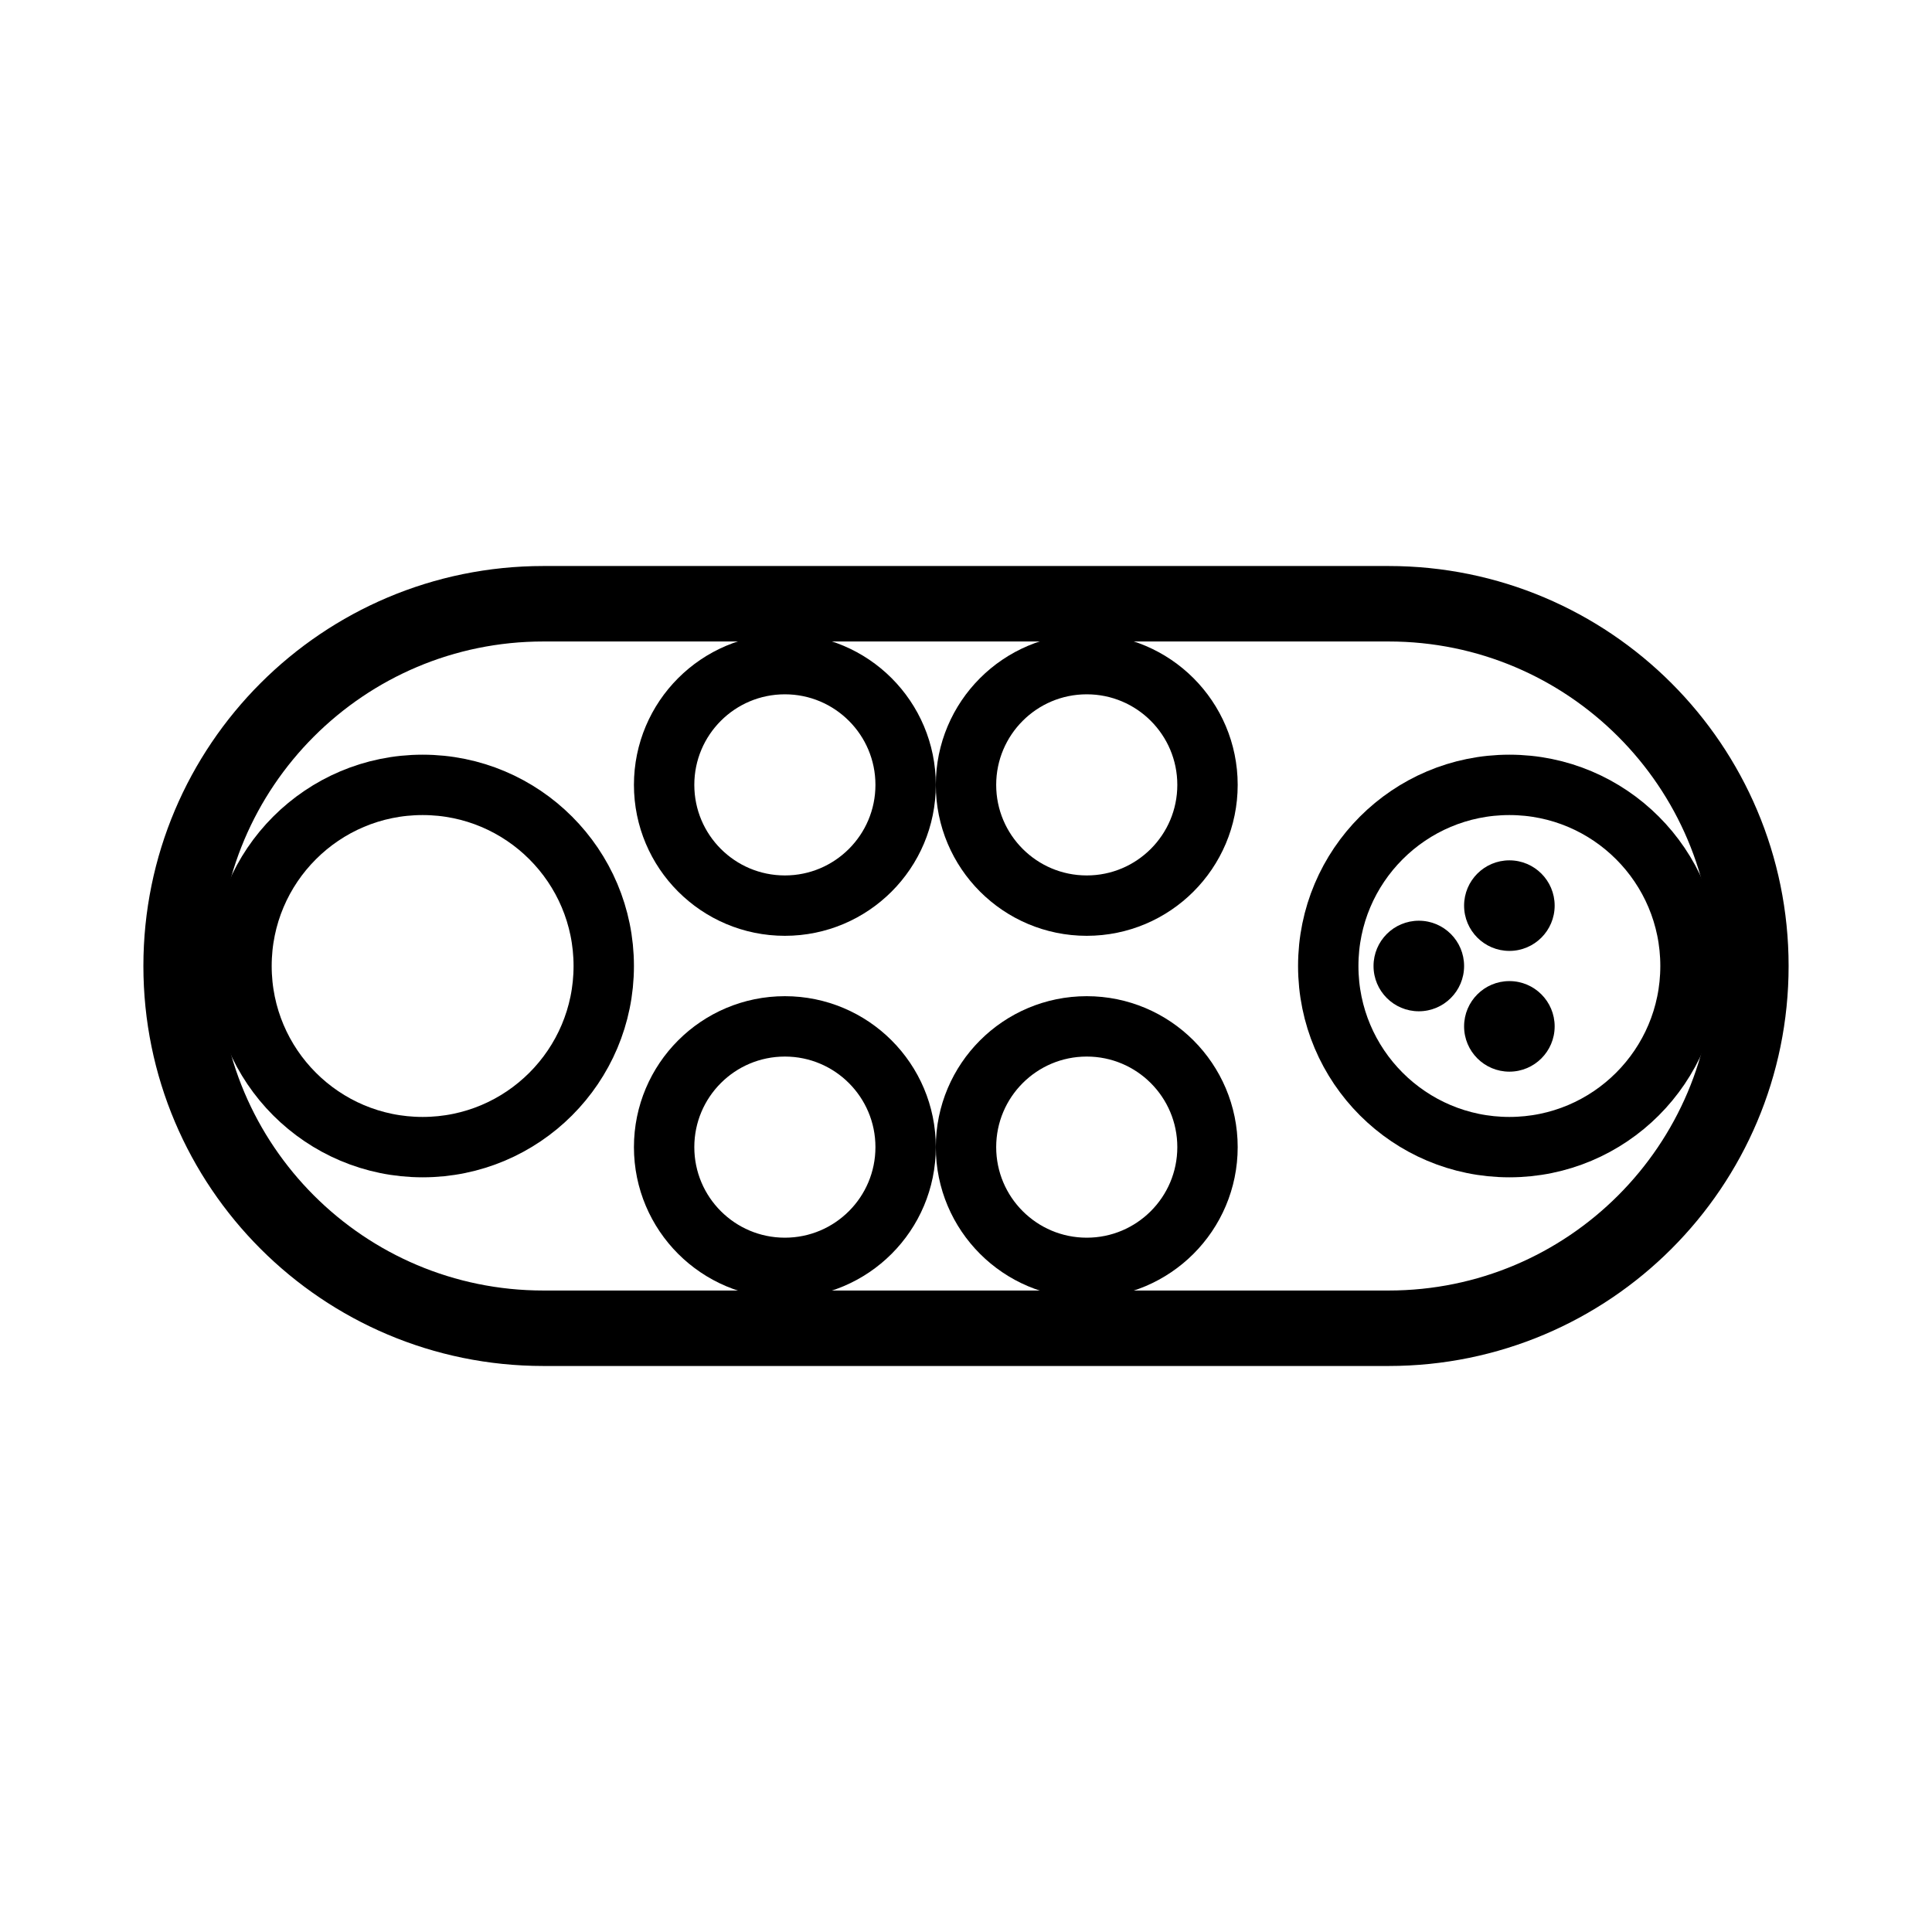
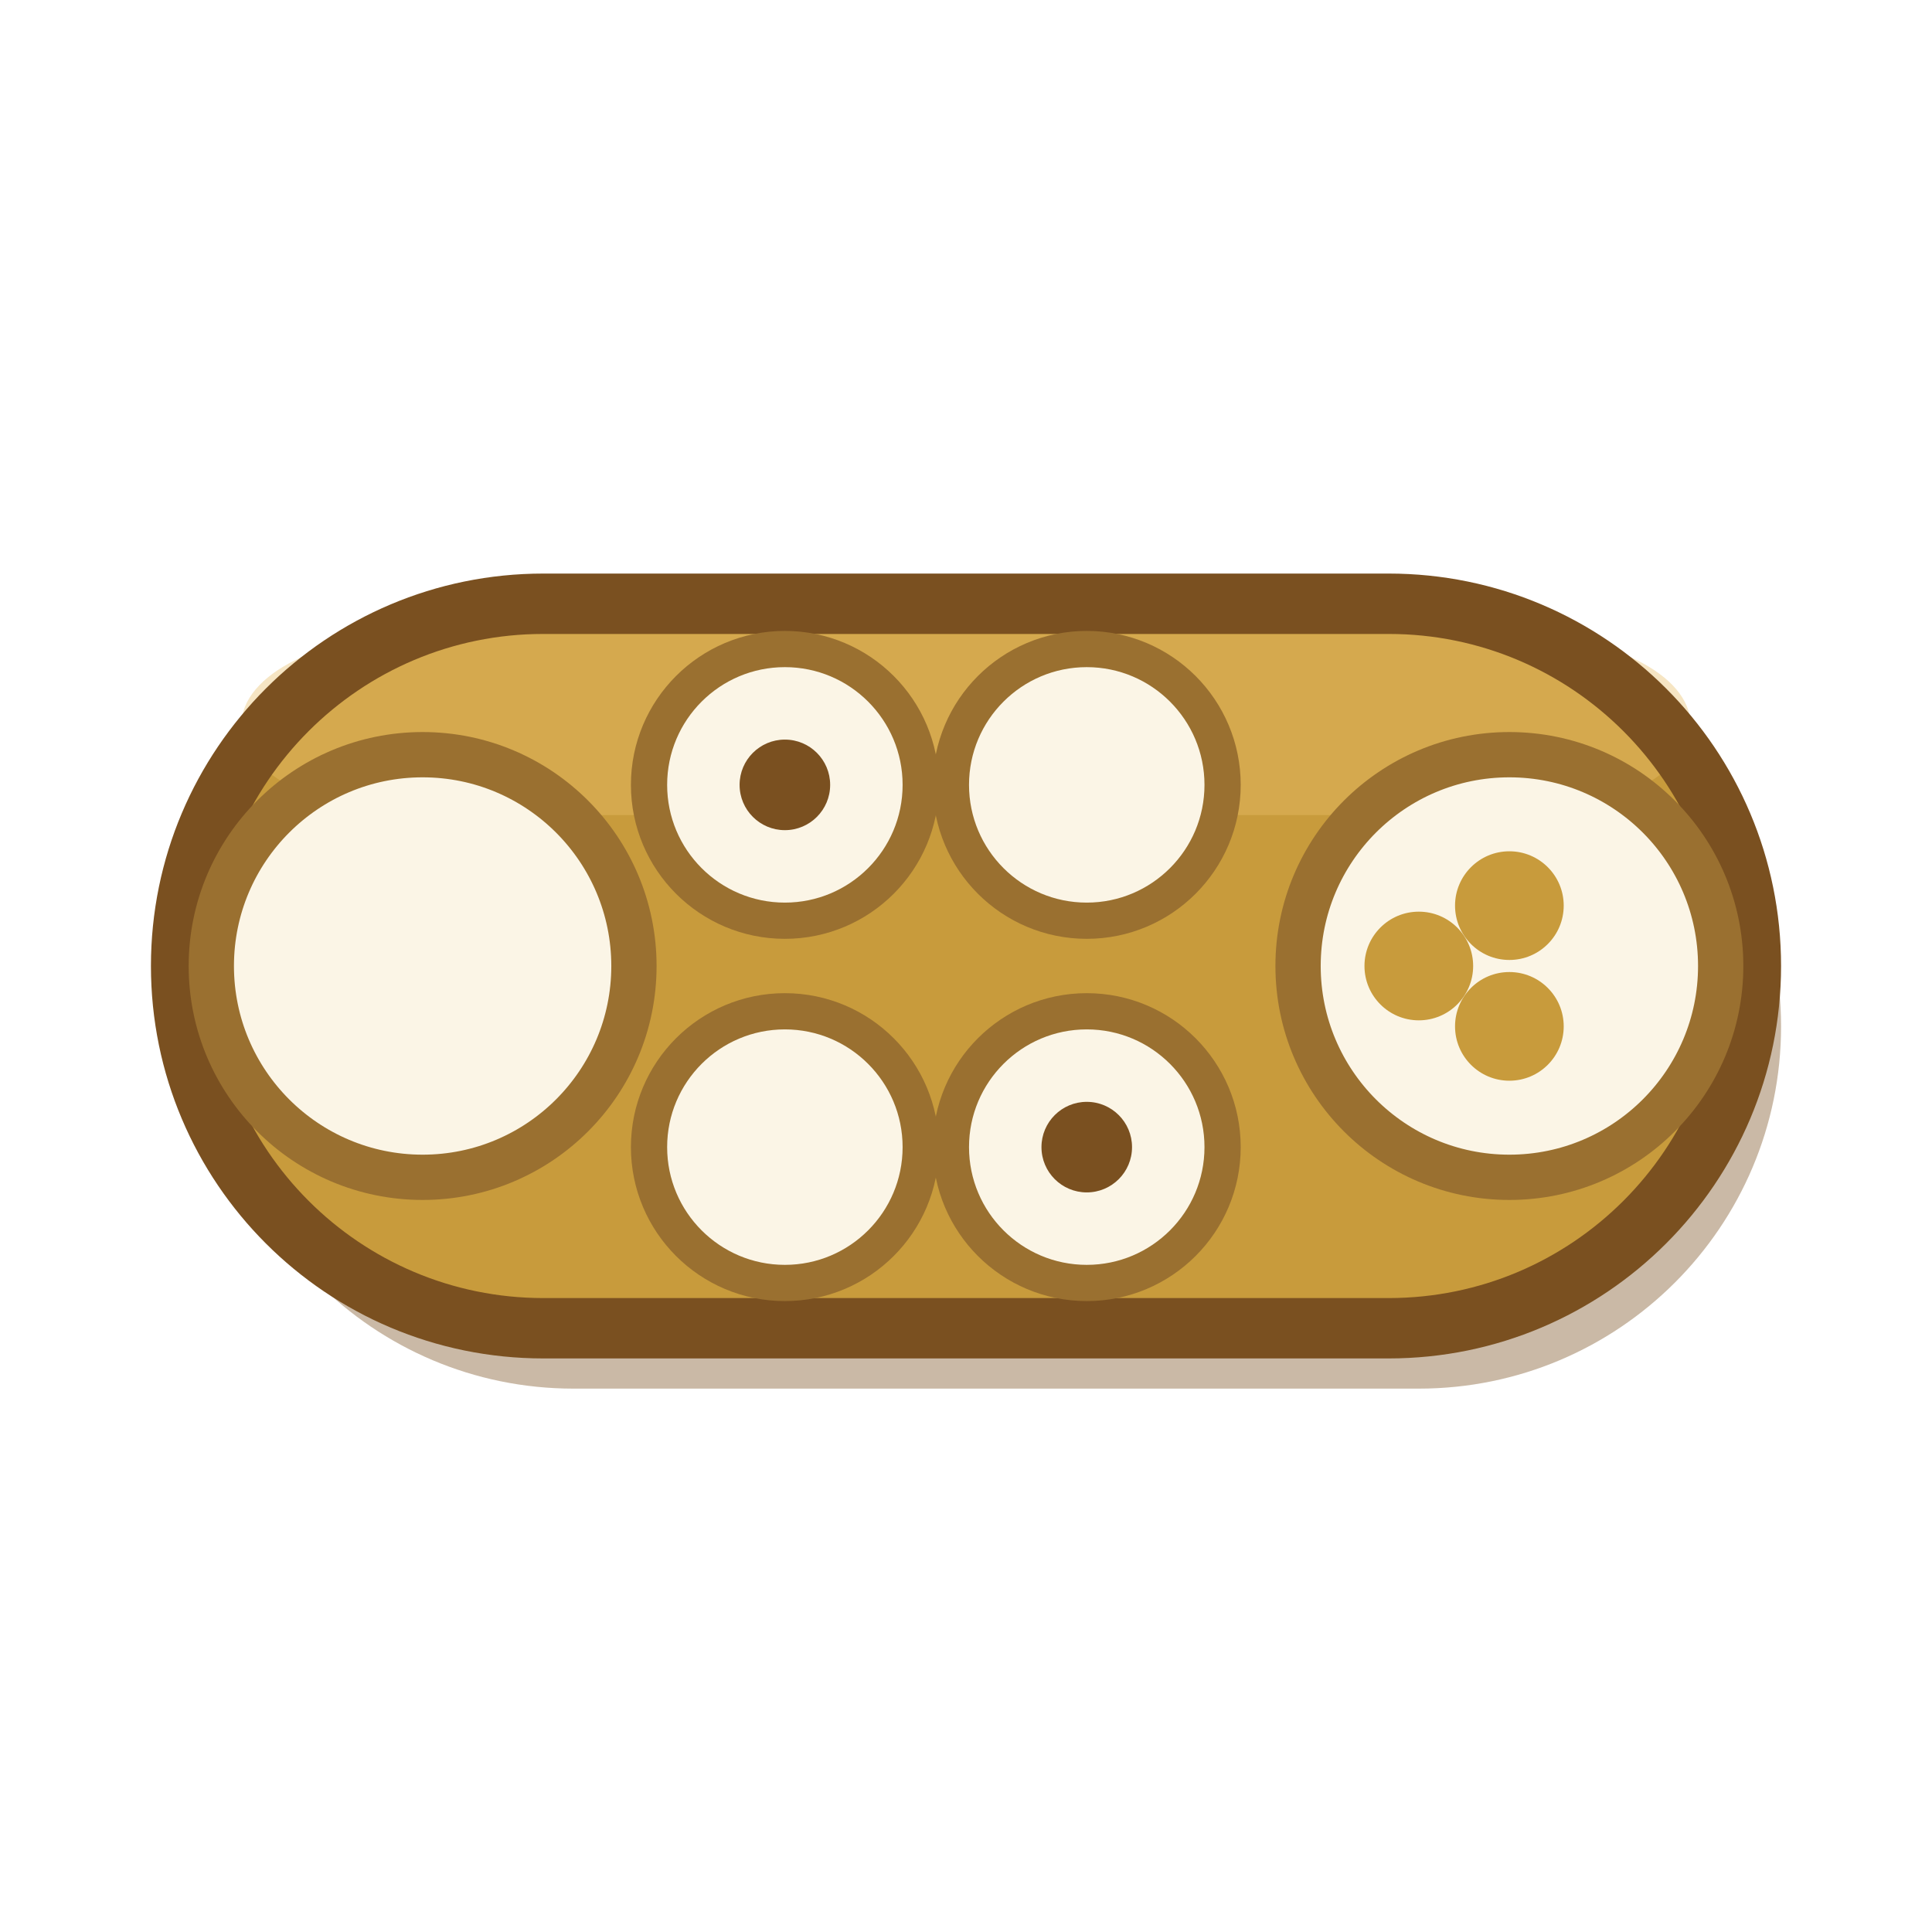
- <svg xmlns="http://www.w3.org/2000/svg" viewBox="0 0 64 64" fill="none" stroke="currentColor" stroke-linecap="round" stroke-linejoin="round">
-   <rect x="6" y="20" width="52" height="24" rx="12" stroke-width="2.5" />
-   <circle cx="14" cy="32" r="6" stroke-width="2" />
-   <circle cx="50" cy="32" r="6" stroke-width="2" />
-   <circle cx="26" cy="26" r="4" stroke-width="2" />
-   <circle cx="36" cy="26" r="4" stroke-width="2" />
-   <circle cx="26" cy="38" r="4" stroke-width="2" />
-   <circle cx="36" cy="38" r="4" stroke-width="2" />
-   <circle cx="50" cy="30" r="1.5" fill="currentColor" stroke="none" />
-   <circle cx="50" cy="34" r="1.5" fill="currentColor" stroke="none" />
-   <circle cx="47" cy="32" r="1.5" fill="currentColor" stroke="none" />
+ <svg xmlns="http://www.w3.org/2000/svg" viewBox="0 0 64 64">
+   <rect x="7" y="22" width="52" height="24" rx="12" fill="#7a5020" opacity="0.4" />
+   <rect x="6" y="20" width="52" height="24" rx="12" fill="#C89B3C" />
+   <rect x="8" y="21" width="48" height="6" rx="6" fill="#e8bf6a" opacity="0.4" />
+   <rect x="6" y="20" width="52" height="24" rx="12" fill="none" stroke="#7a5020" stroke-width="2" />
+   <circle cx="14" cy="32" r="7" fill="#FBF5E6" stroke="#9a7030" stroke-width="1.5" />
+   <circle cx="50" cy="32" r="7" fill="#FBF5E6" stroke="#9a7030" stroke-width="1.5" />
+   <circle cx="26" cy="26" r="4.5" fill="#FBF5E6" stroke="#9a7030" stroke-width="1.2" />
+   <circle cx="36" cy="26" r="4.5" fill="#FBF5E6" stroke="#9a7030" stroke-width="1.2" />
+   <circle cx="26" cy="38" r="4.5" fill="#FBF5E6" stroke="#9a7030" stroke-width="1.2" />
+   <circle cx="36" cy="38" r="4.5" fill="#FBF5E6" stroke="#9a7030" stroke-width="1.2" />
+   <circle cx="50" cy="30" r="1.8" fill="#C89B3C" />
+   <circle cx="50" cy="34" r="1.8" fill="#C89B3C" />
+   <circle cx="47" cy="32" r="1.8" fill="#C89B3C" />
+   <circle cx="26" cy="26" r="1.5" fill="#7a5020" />
+   <circle cx="36" cy="38" r="1.5" fill="#7a5020" />
</svg>
